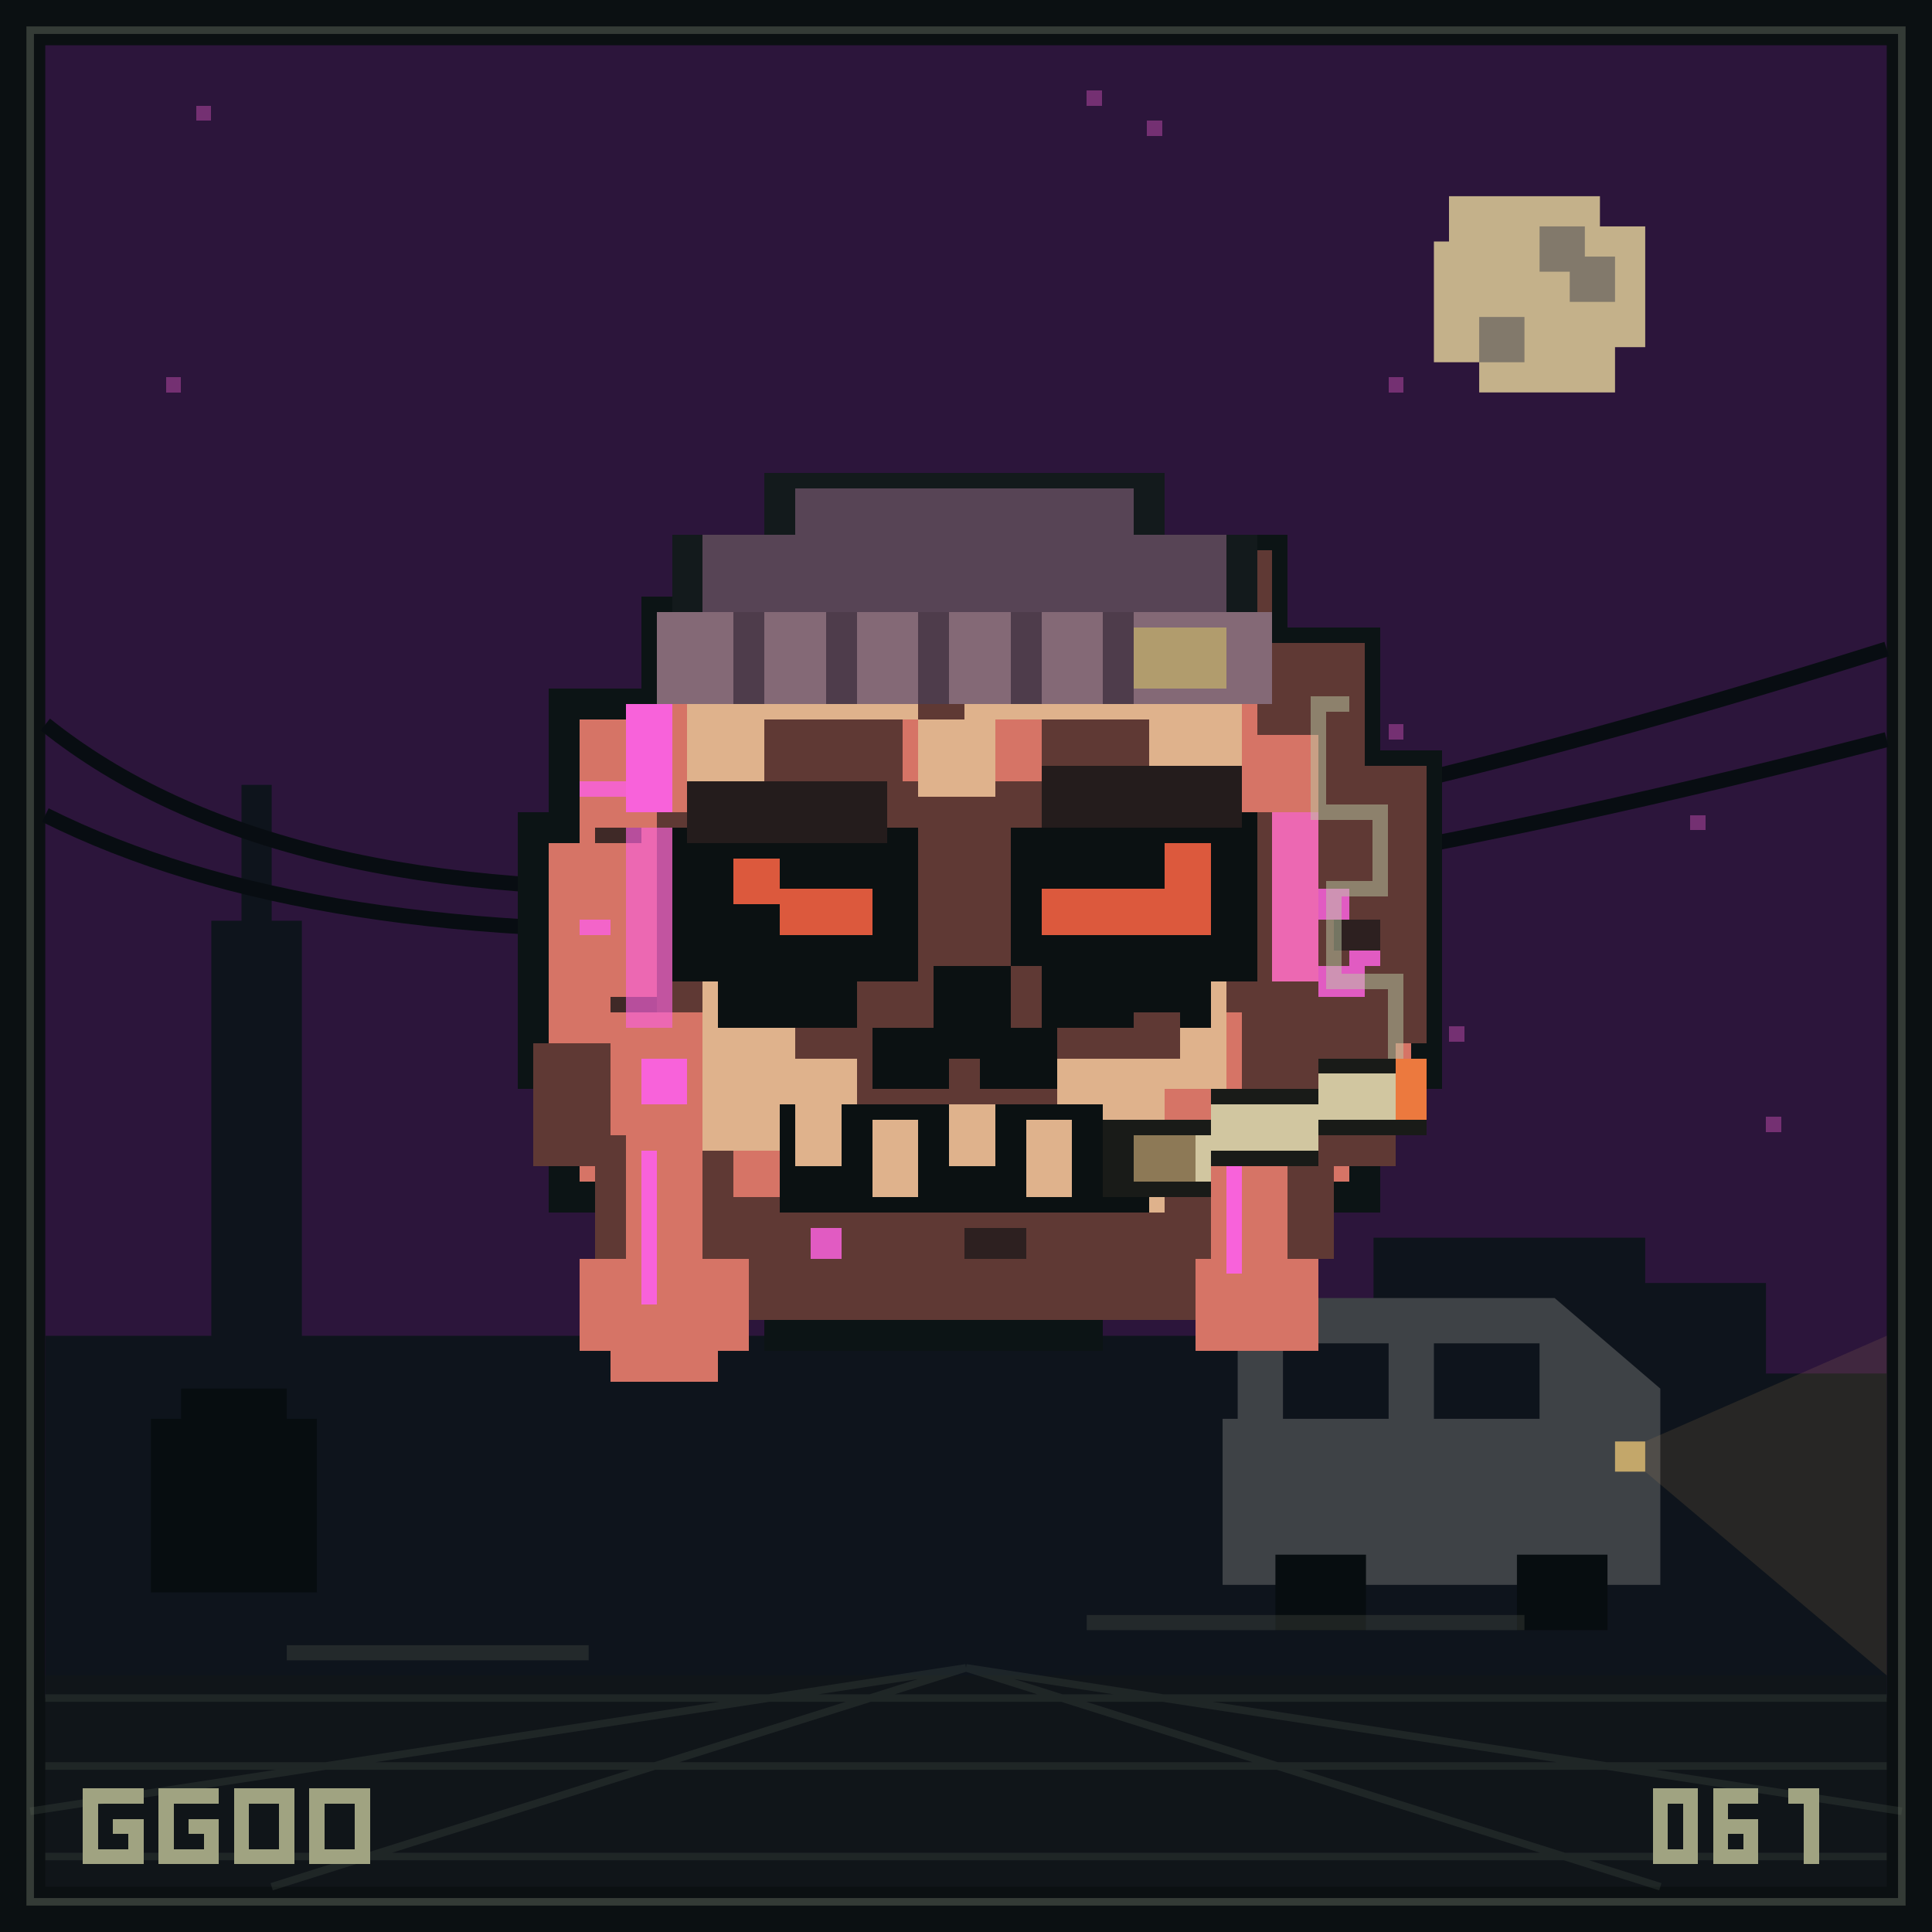
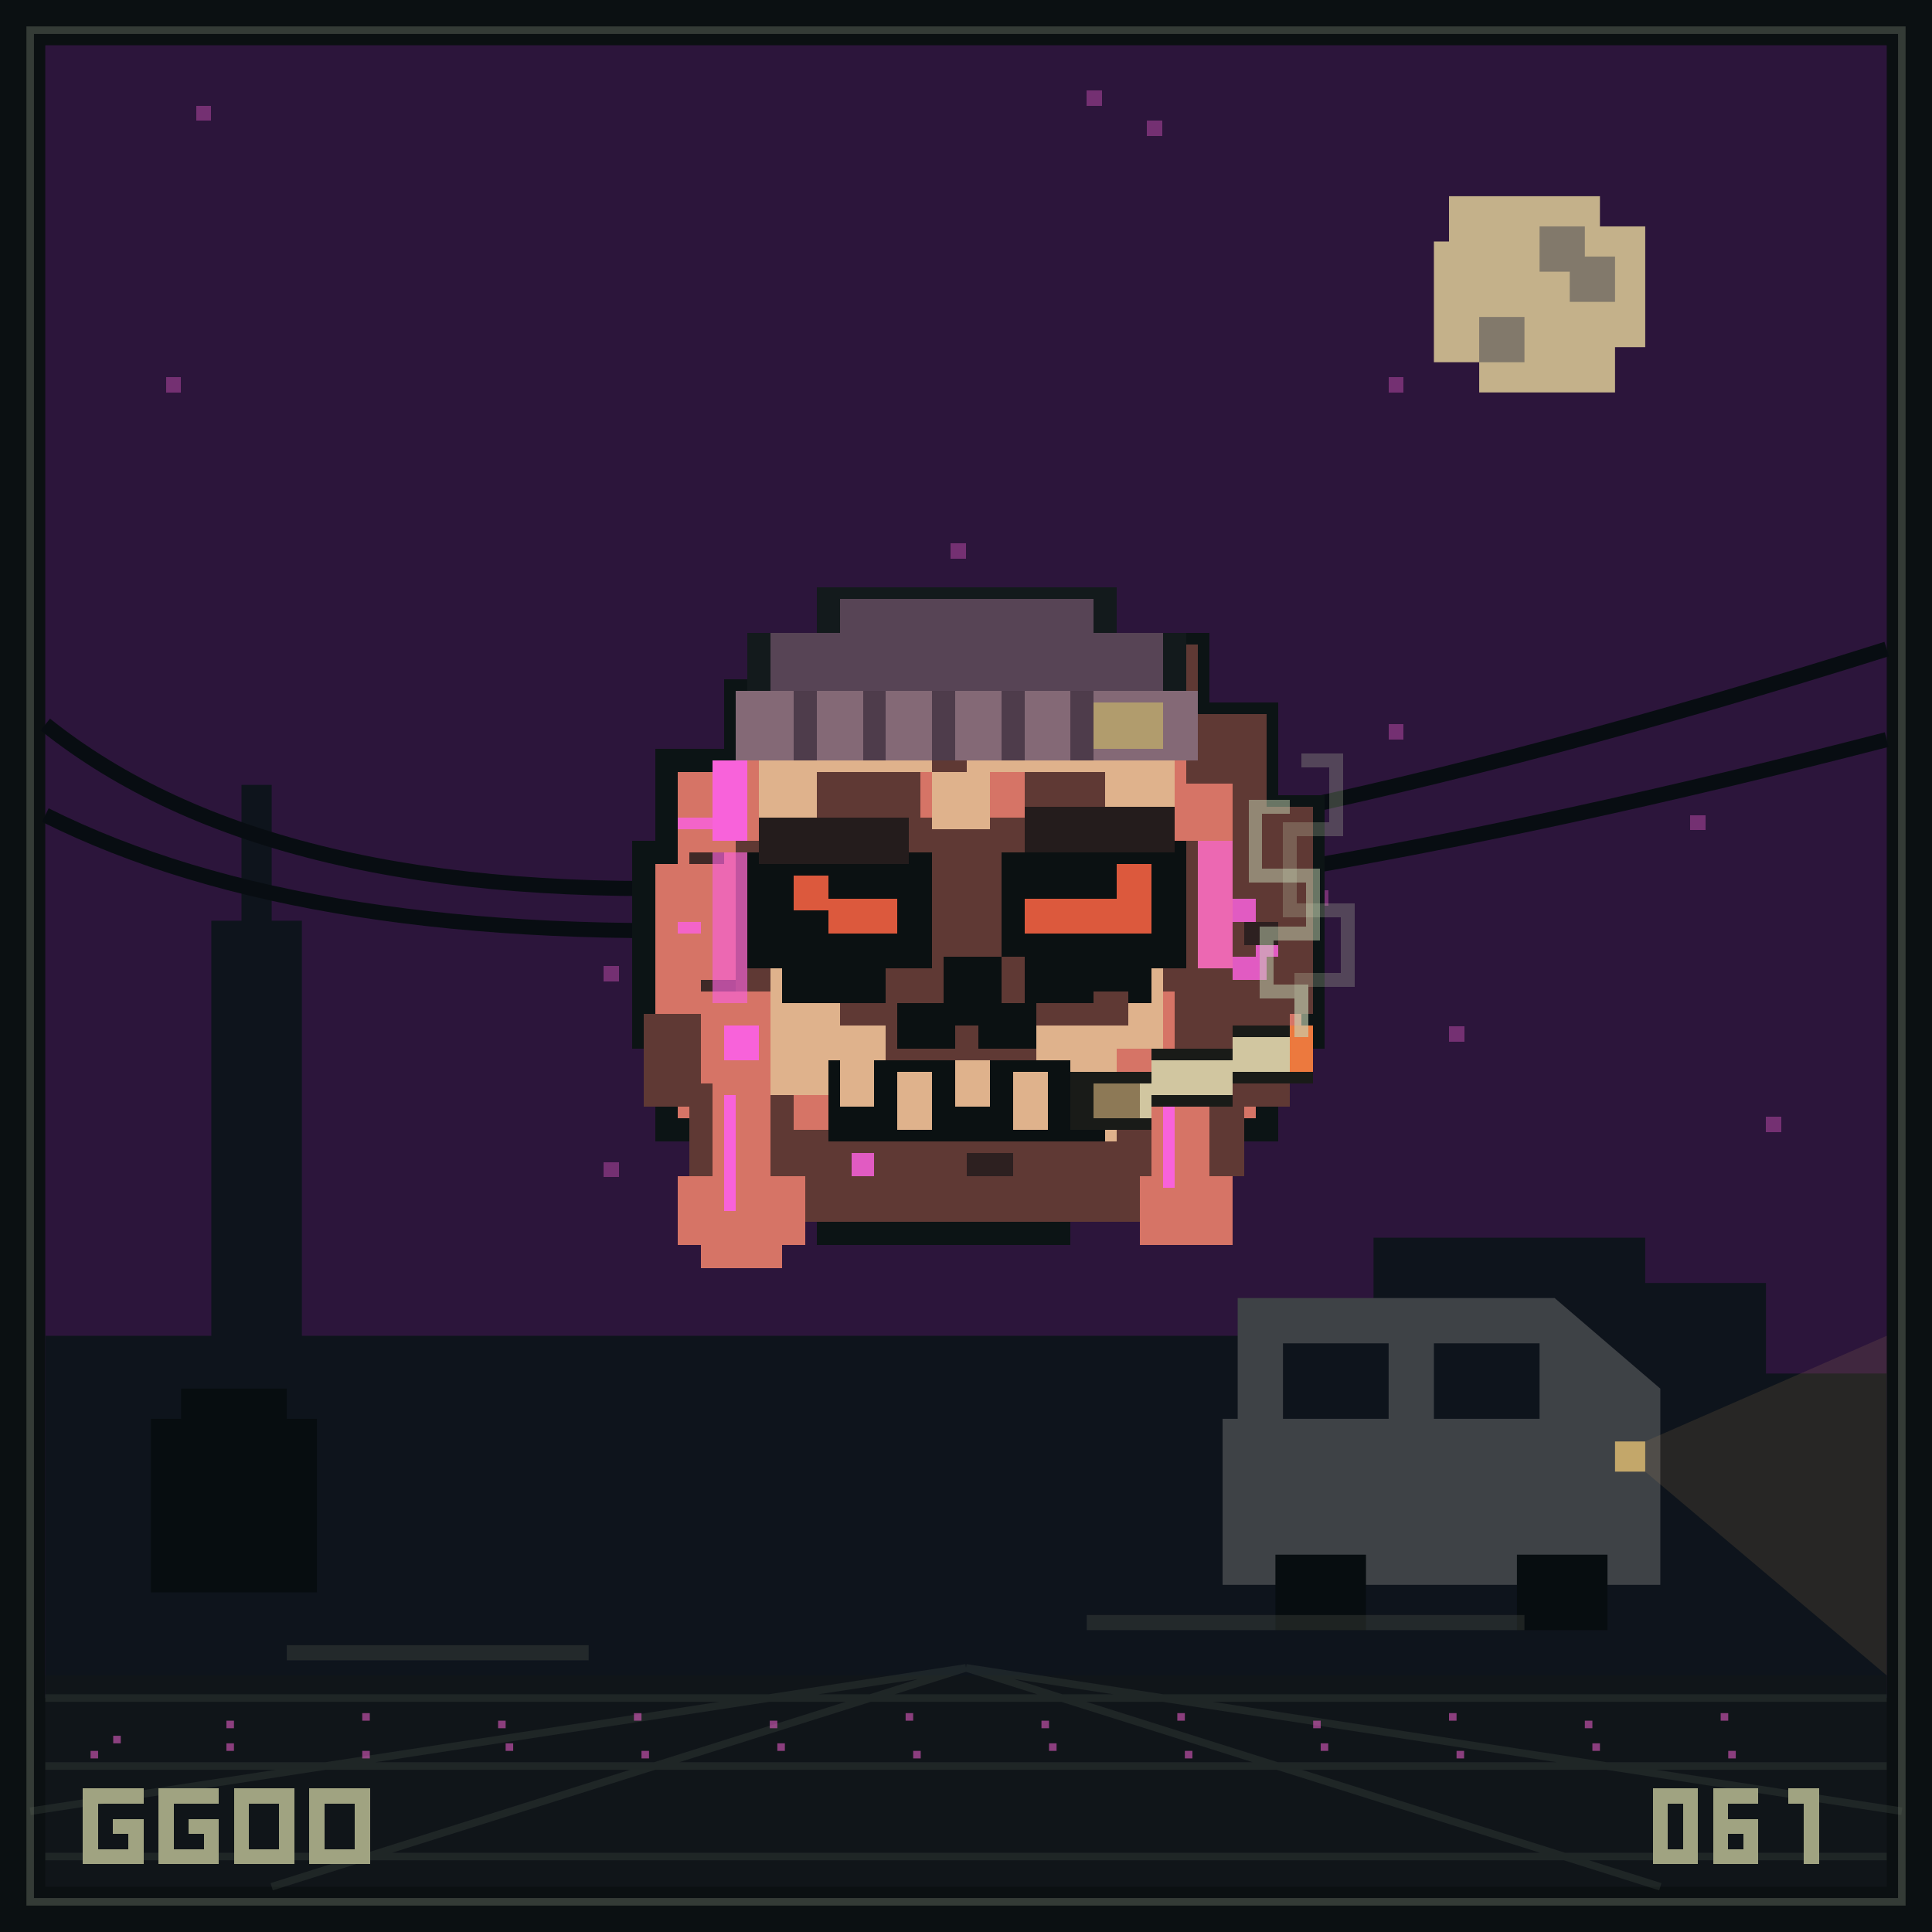
- <svg xmlns="http://www.w3.org/2000/svg" width="512" height="512" viewBox="0 0 512 512" role="img">
+ <svg xmlns="http://www.w3.org/2000/svg" width="512" height="512" viewBox="0 0 512 512" role="img" data-mint-block="52753232">
  <rect width="512" height="512" fill="#0b1012" />
  <rect x="12" y="12" width="488" height="438" fill="#2c153b" />
  <g shape-rendering="crispEdges" opacity=".35">
    <rect x="348" y="236" width="4" height="4" fill="#f862da" />
    <rect x="244" y="232" width="4" height="4" fill="#f862da" />
    <rect x="288" y="24" width="4" height="4" fill="#f862da" />
    <rect x="52" y="28" width="4" height="4" fill="#f862da" />
    <rect x="160" y="256" width="4" height="4" fill="#f862da" />
    <rect x="368" y="100" width="4" height="4" fill="#f862da" />
    <rect x="384" y="272" width="4" height="4" fill="#f862da" />
    <rect x="448" y="216" width="4" height="4" fill="#f862da" />
    <rect x="368" y="192" width="4" height="4" fill="#f862da" />
    <rect x="160" y="308" width="4" height="4" fill="#f862da" />
    <rect x="196" y="292" width="4" height="4" fill="#f862da" />
    <rect x="252" y="144" width="4" height="4" fill="#f862da" />
    <rect x="304" y="32" width="4" height="4" fill="#f862da" />
    <rect x="412" y="84" width="4" height="4" fill="#f862da" />
    <rect x="44" y="100" width="4" height="4" fill="#f862da" />
    <rect x="468" y="296" width="4" height="4" fill="#f862da" />
  </g>
  <path fill="#c4b18a" d="M384 52h40v8h12v32h-8v12h-36v-8h-12V64h4z" />
  <path fill="#82796b" d="M408 60h12v8h8v12h-12v-8h-8zm-16 24h12v12h-12z" />
  <path fill="#0e141c" d="M12 354h44V244h8v-36h8v36h8v110h284v-26h72v12h32v24h32v86H12z" />
  <path stroke="#080d12" fill="none" stroke-width="4" d="M12 192q120 96 488-20M12 216q140 70 488-20" />
  <path fill="#3e4246" d="M328 376v-32h84l28 24v52H324v-44zm12-20v20h28v-20zm40 0v20h28v-20z" fill-rule="evenodd" />
  <path fill="#c3a76a" d="M428 382h8v8h-8z" />
  <path fill="#b79055" opacity=".15" d="M436 382l64-28v90l-64-54z" />
  <path fill="#070d10" d="M338 412h24v20h-24zm64 0h24v20h-24zM40 422v-46h8v-8h28v8h8v46z" />
  <path fill="#101519" d="M12 444h488v56H12z" />
  <path stroke="#647264" stroke-width="2" opacity=".18" d="M12 450h488M12 468h488M12 492h488M256 442L72 500m184-58 184 58M256 442L8 480m248-38 248 38" />
  <path fill="#777c69" opacity=".2" d="M76 436h80v4H76zm212-8h116v4H288z" />
-   <g transform="translate(102 82) scale(4.8)" shape-rendering="crispEdges">
+   <g opacity=".55">
+     <rect x="30" y="460" width="2" height="2" fill="#f065d3" />
+     <rect x="60" y="456" width="2" height="2" fill="#f462d3" />
+     <rect x="96" y="454" width="2" height="2" fill="#f060d0" />
+     <rect x="132" y="456" width="2" height="2" fill="#f060d0" />
+     <rect x="168" y="454" width="2" height="2" fill="#f060d0" />
+     <rect x="204" y="456" width="2" height="2" fill="#f060d0" />
+     <rect x="240" y="454" width="2" height="2" fill="#f060d0" />
+     <rect x="276" y="456" width="2" height="2" fill="#f060d0" />
+     <rect x="312" y="454" width="2" height="2" fill="#f060d0" />
+     <rect x="348" y="456" width="2" height="2" fill="#f060d0" />
+     <rect x="384" y="454" width="2" height="2" fill="#f060d0" />
+     <rect x="420" y="456" width="2" height="2" fill="#f060d0" />
+     <rect x="456" y="454" width="2" height="2" fill="#f060d0" />
+     <rect x="24" y="464" width="2" height="2" fill="#f060d0" />
+     <rect x="60" y="462" width="2" height="2" fill="#f060d0" />
+     <rect x="96" y="464" width="2" height="2" fill="#f060d0" />
+     <rect x="134" y="462" width="2" height="2" fill="#f161d1" />
+     <rect x="170" y="464" width="2" height="2" fill="#f161d1" />
+     <rect x="206" y="462" width="2" height="2" fill="#f161d1" />
+     <rect x="242" y="464" width="2" height="2" fill="#f161d1" />
+     <rect x="278" y="462" width="2" height="2" fill="#f161d1" />
+     <rect x="314" y="464" width="2" height="2" fill="#f161d1" />
+     <rect x="350" y="462" width="2" height="2" fill="#f161d1" />
+     <rect x="386" y="464" width="2" height="2" fill="#f161d1" />
+     <rect x="422" y="462" width="2" height="2" fill="#f161d1" />
+     <rect x="458" y="464" width="2" height="2" fill="#f161d1" />
+   </g>
+   <g transform="translate(141 123) scale(3.6)" shape-rendering="crispEdges">
    <g transform="translate(32 32) scale(0.85) translate(-32 -32)">
      <g>
        <g>
          <g transform="translate(32 50)">
            <g>
              <g transform="translate(-32 -50)">
                <path d="M16 10h14v4h4V6h10v4h8v6h6v8h4v20h-4v8h-8v6H40v3H20v-3H10v-6H6v-8H4V28h2V20h6v-6h4z" fill="#d67466" stroke="#0c1415" stroke-width="2" />
                <path fill="#5f3934" d="M44 10h8v6h6v8h4v18h-2v8h-4v6h-8v4H18v-4H8v-6H4v-8h5v6h8v4h25v-5h8v-9h5V22h-4v-6h-7z" />
                <path fill="#f862da" d="M14 18h5v-5h8v-3h-7v2h-6zm-4 9h3v-7h-3zm1 16h3v5h-3z" />
                <g opacity=".85">
                  <rect x="9" y="39" width="3" height="1" fill="#241c1c" />
                  <rect x="57" y="35" width="2" height="2" fill="#f862da" />
                  <rect x="36" y="12" width="2" height="1" fill="#f862da" />
                  <rect x="32" y="54" width="3" height="2" fill="#241c1c" />
                  <rect x="8" y="25" width="2" height="1" fill="#f862da" />
                  <rect x="55" y="32" width="2" height="2" fill="#f862da" />
                  <rect x="22" y="12" width="3" height="1" fill="#241c1c" />
                  <rect x="22" y="54" width="2" height="2" fill="#f862da" />
                  <rect x="7" y="25" width="2" height="1" fill="#f862da" />
                  <rect x="56" y="34" width="3" height="2" fill="#241c1c" />
                  <rect x="31" y="12" width="2" height="1" fill="#f862da" />
                  <rect x="33" y="54" width="2" height="2" fill="#f862da" />
                  <rect x="8" y="28" width="3" height="1" fill="#241c1c" />
                  <rect x="55" y="37" width="2" height="2" fill="#f862da" />
                  <rect x="38" y="12" width="2" height="1" fill="#f862da" />
                  <rect x="33" y="54" width="3" height="2" fill="#241c1c" />
                  <rect x="7" y="34" width="2" height="1" fill="#f862da" />
                  <rect x="56" y="37" width="2" height="2" fill="#f862da" />
                </g>
                <g transform="translate(32 34)">
                  <g>
                    <g transform="translate(-32 -34)">
                      <path fill="#5f3934" d="M16 20h12v5h9v-5h11v7h4v13h-8v6H20v-6h-8V27h4z" />
                      <path fill="#dfb28c" d="M18 14h10v3h8v-3h10v4h4v8h-6v-5H34v5h-5v-5H19v5h-5v-8h4zM15 38h6v5h4v4h13v-4h5v-5h6v7h-4v8H20v-4h-5z" />
                      <path fill="#f862da" opacity=".65" d="M20 10h8v3h-8zm18 1h6v2h-6zM10 28h3v13h-3zm42-1h3v11h-3z" />
                      <path fill="#0b1112" d="M15 25h11v3h3v10h-4v3h-9v-3h-3V28h2zM38 24h10v3h3v11h-3v3H37v-4h-2V28h3zM30 37h5v4h3v4h-5v-2h-2v2h-5v-4h4zM20 46h24v7H20z" />
                      <g fill="#dc593d">
                        <path d="M17 33v-3h3v2h6v3h-6v-2zm20-1h8v-3h3v6H37z" />
                      </g>
                      <path fill="#241c1c" d="M14 25h13v4H14zm23-1h13v4H37z" />
                      <g>
                        <path fill="#dfb28c" d="M21 46h3v4h-3zm5 1h3v5h-3zm5-1h3v4h-3zm5 1h3v5h-3zm5-2h3v5h-3z" />
                      </g>
                      <path fill="#5f3934" d="M25 12h3v4h4v5h-3v-3h-4zm18 28h3v3h-3z" />
                    </g>
                  </g>
                </g>
                <path fill="#d67466" d="M10 46h5v10h3v6h-2v2H9v-2H7v-6h3zM48 48h5v8h2v6h-8v-6h1z" />
                <path fill="#f862da" d="M11 49h1v10h-1zm38 0h1v8h-1z" />
                <path fill="#191b18" d="M41 47h7v-2h7v-2h7v5h-7v2h-7v2h-7z" />
                <path fill="#d1c6a0" d="M43 48h5v-2h7v-2h5v3h-5v2h-7v2h-5z" />
                <path fill="#8d7956" d="M43 48h4v3h-4z" />
                <g fill="#ec793e">
                  <path d="M60 43h2v4h-2z" />
                </g>
-                 <g fill="none" stroke="#bcc9a3" stroke-width="1" opacity=".5">
-                   <path d="M60 43v-5h-4v-6h3v-5h-4v-7h2" />
+                 <g transform="translate(61 44 )" fill="none" stroke="#c6d5b4" stroke-width="1.2">
+                   <path opacity=".5" d="M0 0v-4h-3v-5h4v-5h-5v-6h3" />
+                   <path opacity=".25" d="M0 0v-5h4v-6h-5v-7h4v-6h-3" />
                </g>
                <path fill="#131a1c" d="M13 18V9h6V5h26v4h6v9z" />
                <path fill="#574455" d="M15 14V9h6V6h22v3h6v5z" />
                <path fill="#846976" d="M12 14h40v6H12z" />
                <path fill="#4e3c4b" d="M17 14h2v6h-2zm6 0h2v6h-2zm6 0h2v6h-2zm6 0h2v6h-2zm6 0h2v6h-2z" />
                <path fill="#b19c6d" d="M43 15h6v4h-6z" />
              </g>
            </g>
          </g>
        </g>
      </g>
    </g>
  </g>
  <g fill="#a0a381" shape-rendering="crispEdges">
    <path d="M22 474h16v4H26v12h8v-4h-4v-4h8v12H22zM42 474h16v4H46v12h8v-4h-4v-4h8v12H42zM62 474h16v20H62zm4 4v12h8v-12zM82 474h16v20H82zm4 4v12h8v-12z" fill-rule="evenodd" />
    <path transform="translate(438 474)" d="M0 0h12v20H0zm4 4v12h4V4z" fill-rule="evenodd" />
    <path transform="translate(454 474)" d="M0 0h12v4H4v4h8v12H0zm4 12v4h4v-4z" fill-rule="evenodd" />
    <path transform="translate(470 474)" d="M4 0h8v20H8V4H4z" fill-rule="evenodd" />
  </g>
  <path d="M8 8h496v496H8z" stroke="#687062" stroke-opacity=".45" stroke-width="2" fill="none" />
</svg>
